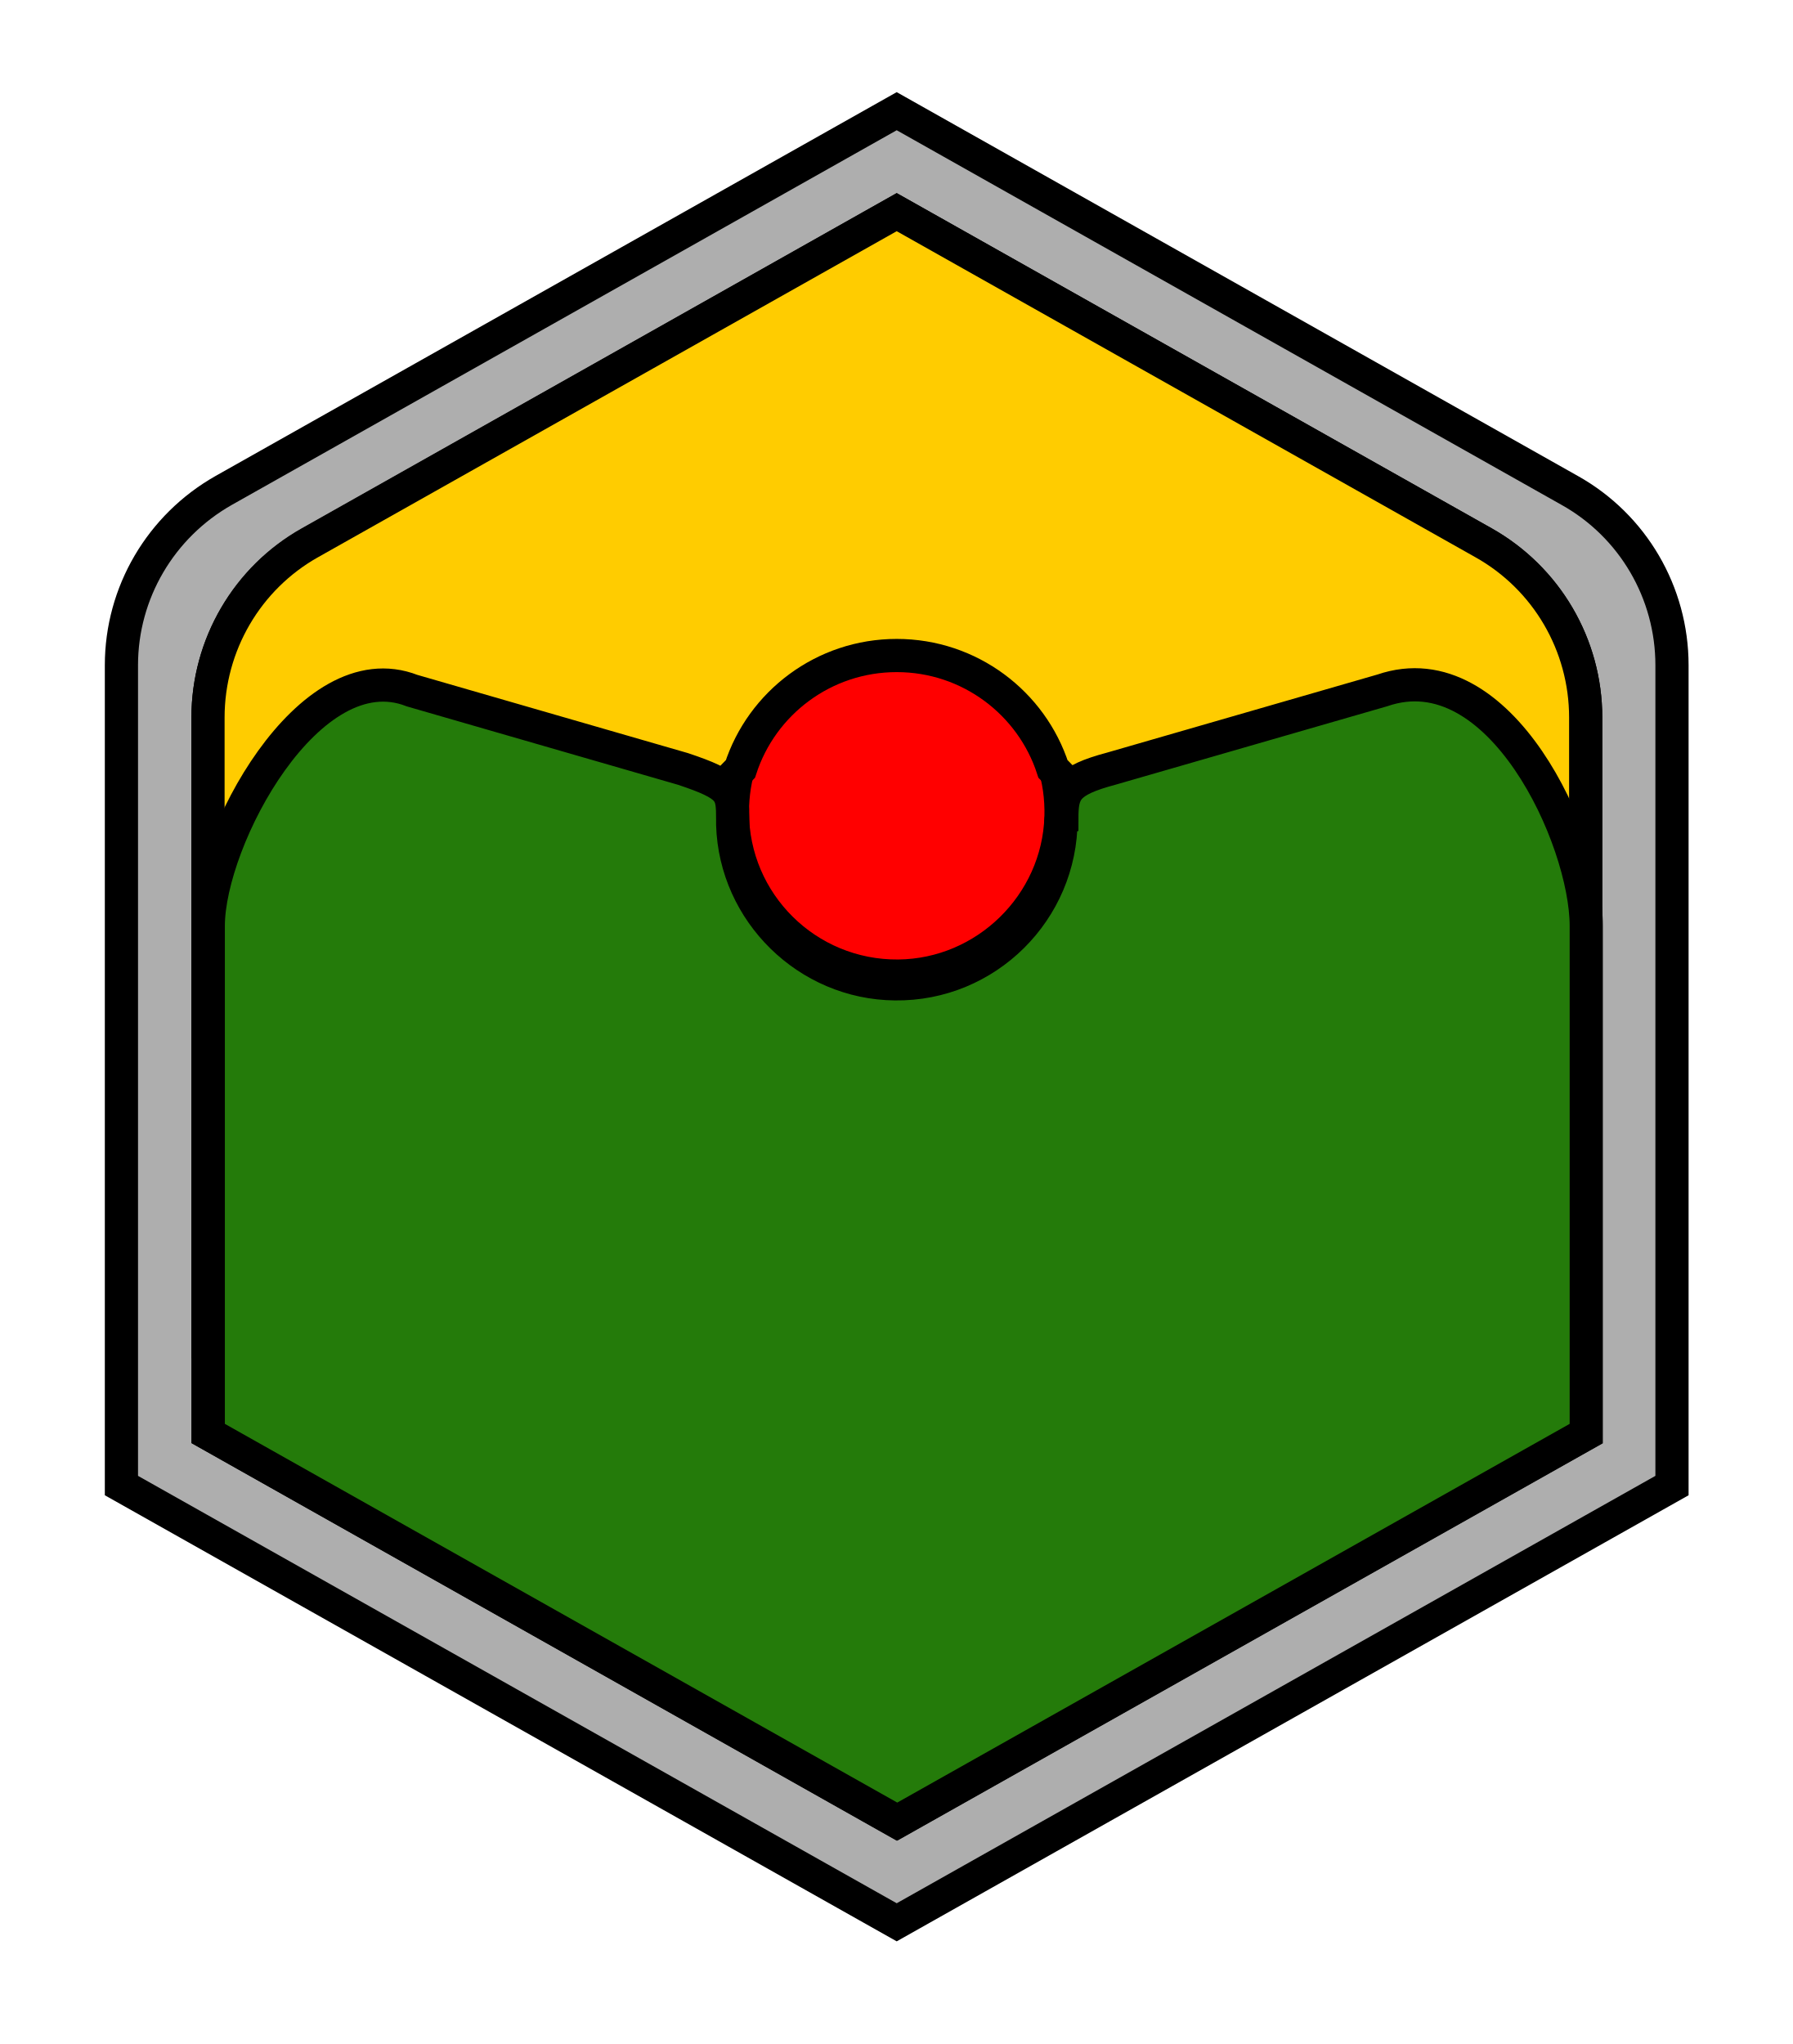
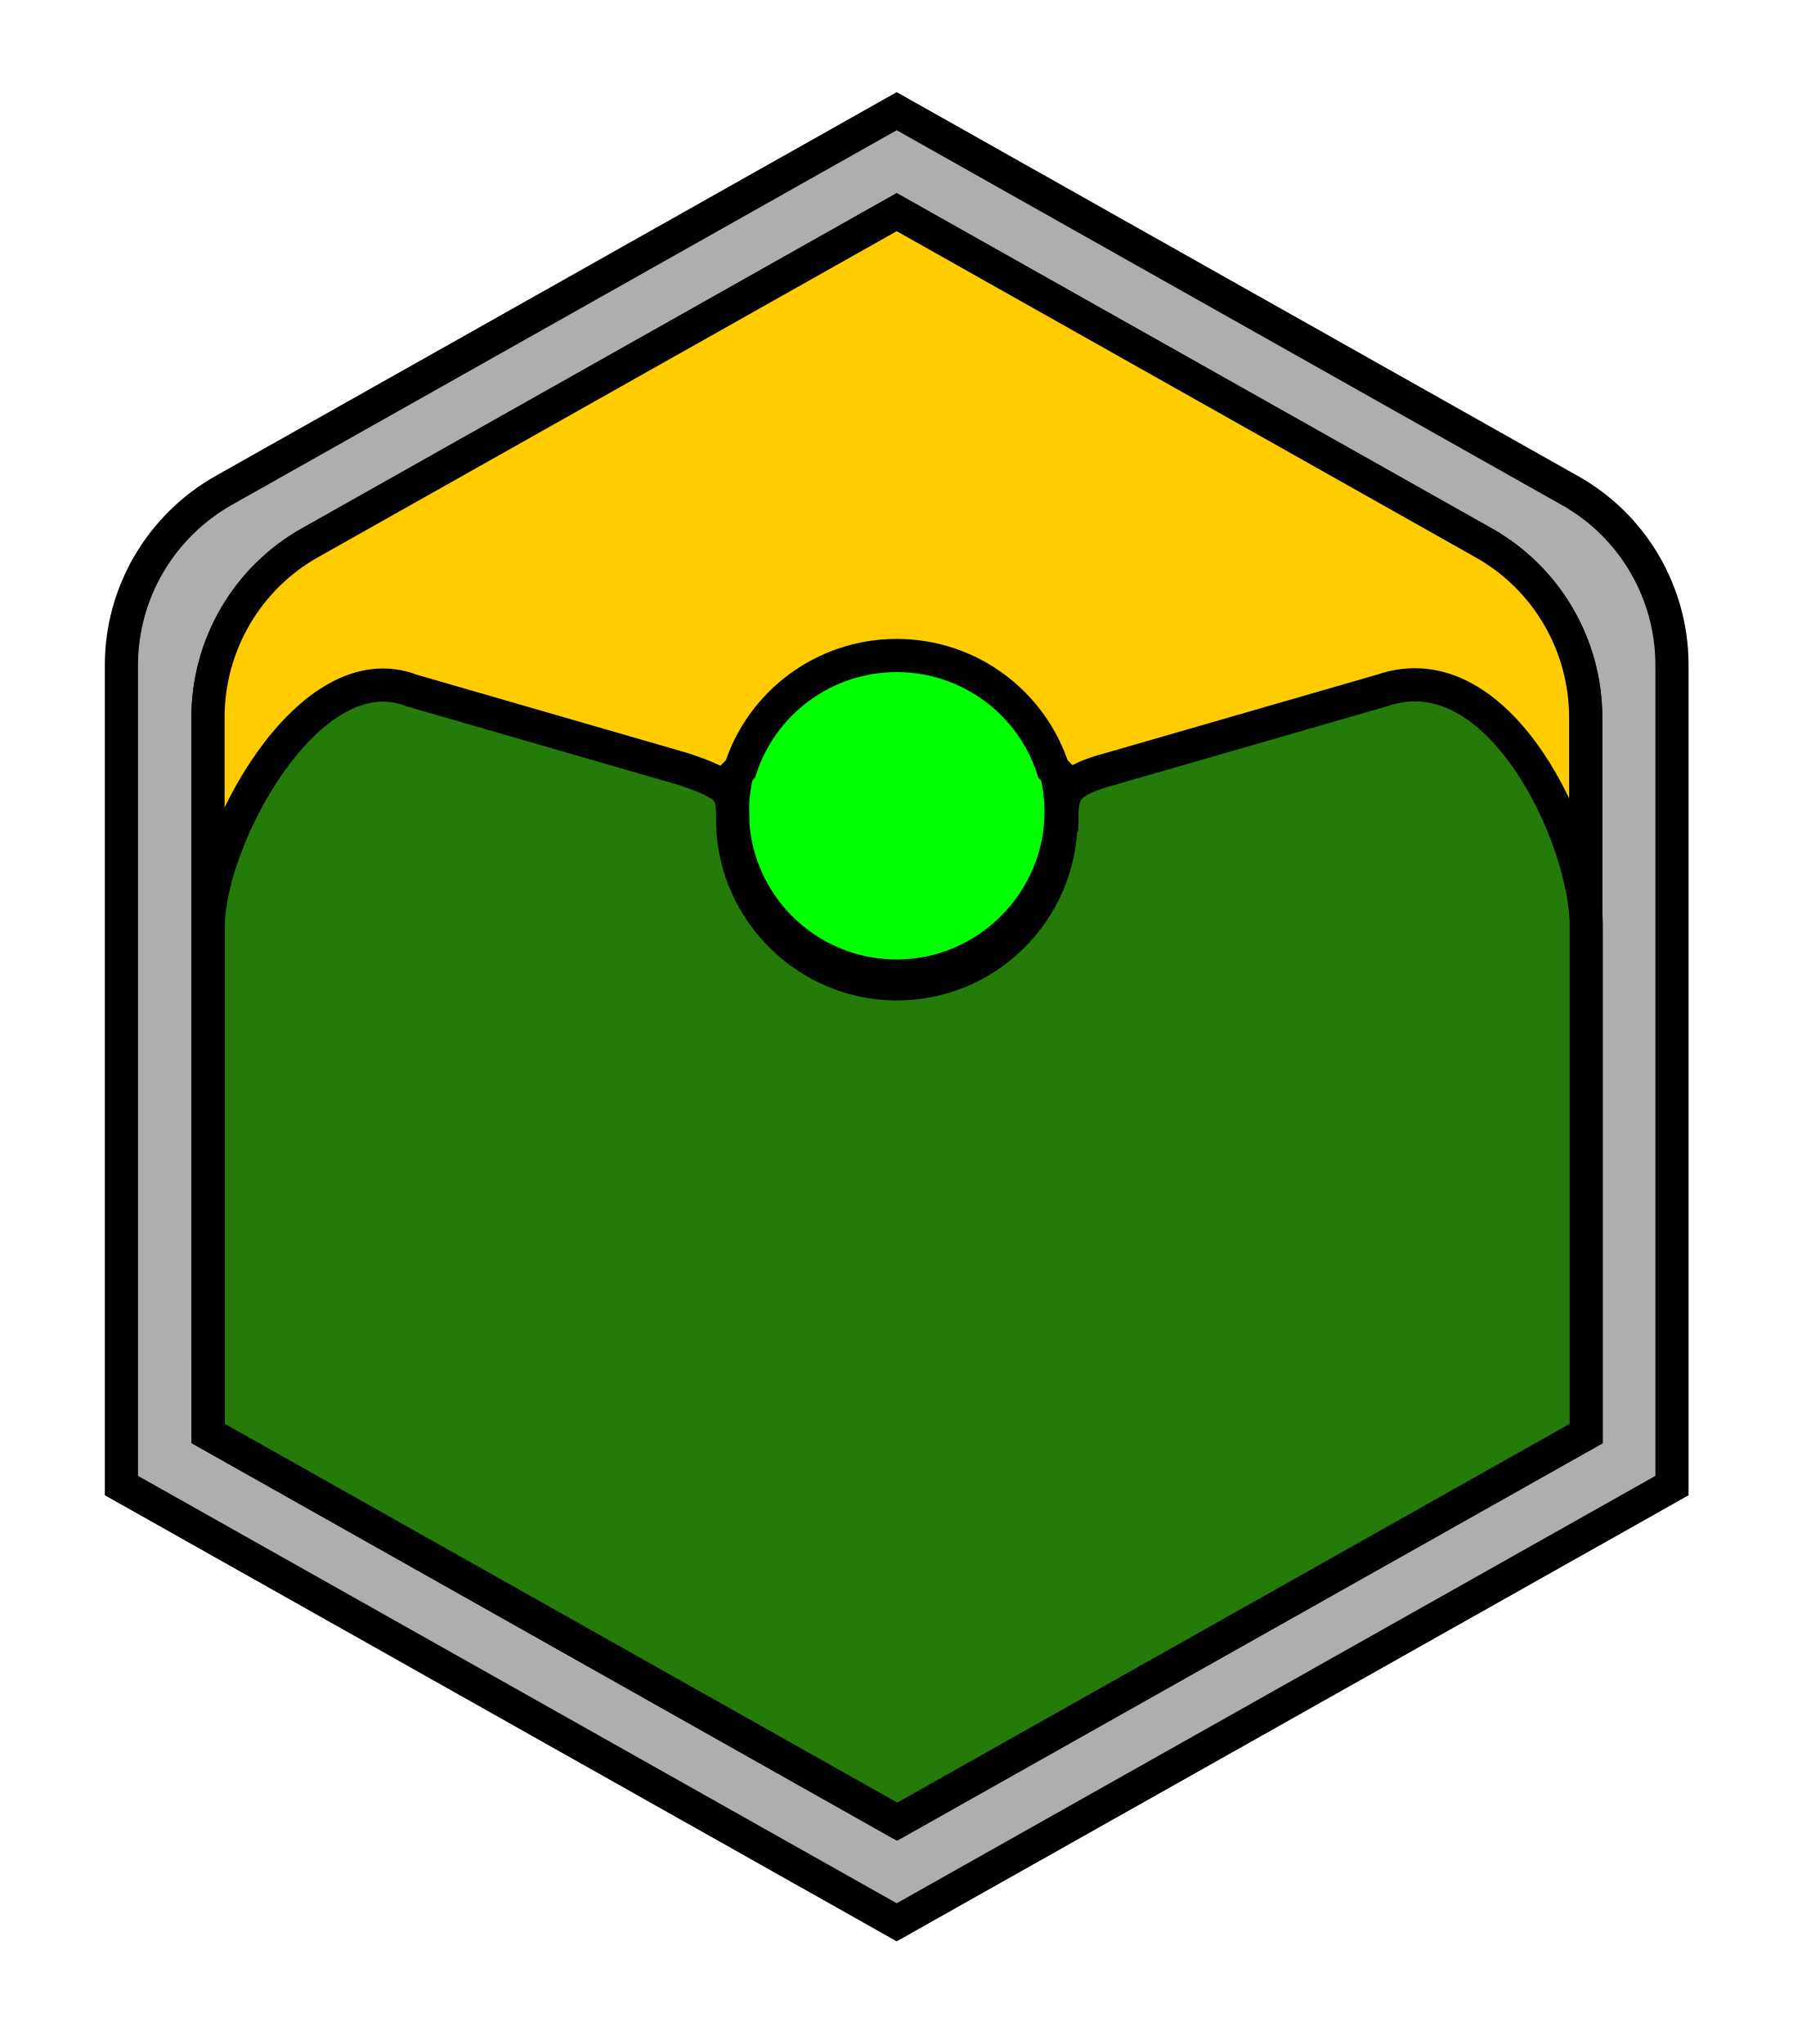
<svg xmlns="http://www.w3.org/2000/svg" width="648" height="739" viewBox="0 0 648 739">
  <path d="M324.2 40.2L80.9 177.3C58.1 190.2 43.9 214.3 43.9 240.5V266.7V537.1L324.2 695L604.5 537.1V266.7V240.5C604.5 214.3 590.4 190.1 567.5 177.3L324.2 40.2ZM573.3 278V518.3L324.2 658.6L75.2 518.2V278V259.5C75.2 233.3 89.3 209.1 112.2 196.3L324.2 76.7L536.3 196.2C559.1 209.1 573.3 233.2 573.3 259.4V278Z" fill="#AEAEAE" stroke="black" stroke-width="12" stroke-miterlimit="10" />
-   <path d="M324.8 352.9C356.4 352.6 382.6 327 383.6 295.4C383.8 288.3 382.8 281.5 380.7 275.2C373 251.4 350.6 234.2 324.2 234.2C297.8 234.2 275.4 251.4 267.7 275.2C265.8 281 264.8 287.2 264.8 293.6C264.8 326.5 291.7 353.2 324.8 352.9Z" fill="#FF0000" stroke="black" stroke-width="12" stroke-miterlimit="10" />
+   <path d="M324.8 352.9C356.4 352.6 382.6 327 383.6 295.4C383.8 288.3 382.8 281.5 380.7 275.2C373 251.4 350.6 234.2 324.2 234.2C297.8 234.2 275.4 251.4 267.7 275.2C265.8 281 264.8 287.2 264.8 293.6C264.8 326.5 291.7 353.2 324.8 352.9Z" fill="#00FF00" stroke="black" stroke-width="12" stroke-miterlimit="10" />
  <path d="M75.2 259.4V476.4L267.7 278C275.4 254.2 297.8 237 324.2 237C350.6 237 373 254.2 380.7 278L573.3 476.4V259.4C573.3 233.2 559.2 209 536.3 196.2L324.2 76.7L112.1 196.2C89.3 209 75.2 233.2 75.2 259.4Z" fill="#FFCC00" stroke="black" stroke-width="12" stroke-miterlimit="10" />
  <path d="M383.6 296.3C383.6 329.3 356.6 356.1 323.6 355.7C292 355.4 265.9 329.8 264.9 298.2C264.9 297.6 264.9 296.9 264.9 296.3C264.9 286.2 264.6 283.9 246.9 278L149 249.7C111.7 235.1 75.3 303.4 75.3 334.8V518.3L324.4 658.6L573.5 518.3V334.7C573.5 303.4 542.3 235 499.8 249.6L401.8 277.9C385.3 282.3 383.9 286.1 383.9 296.1C383.6 296.2 383.6 296.2 383.6 296.3Z" fill="#247B0A" stroke="black" stroke-width="12" stroke-miterlimit="10" />
</svg>
